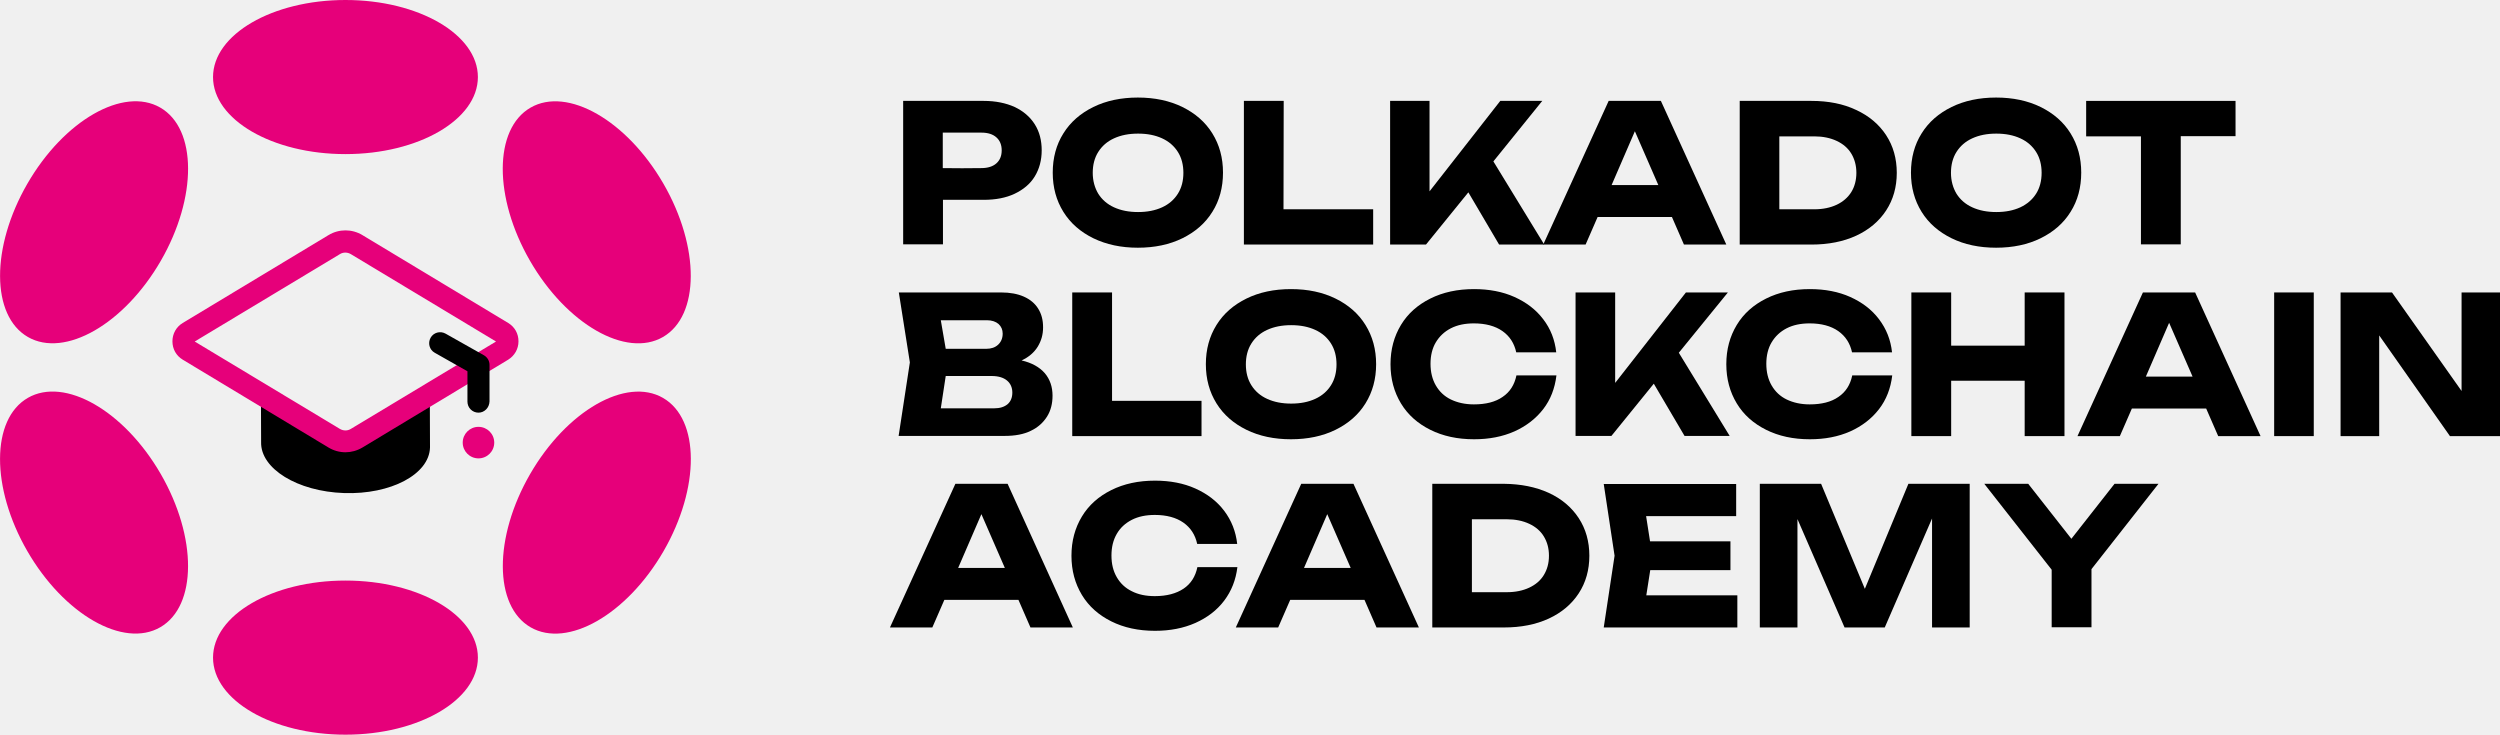
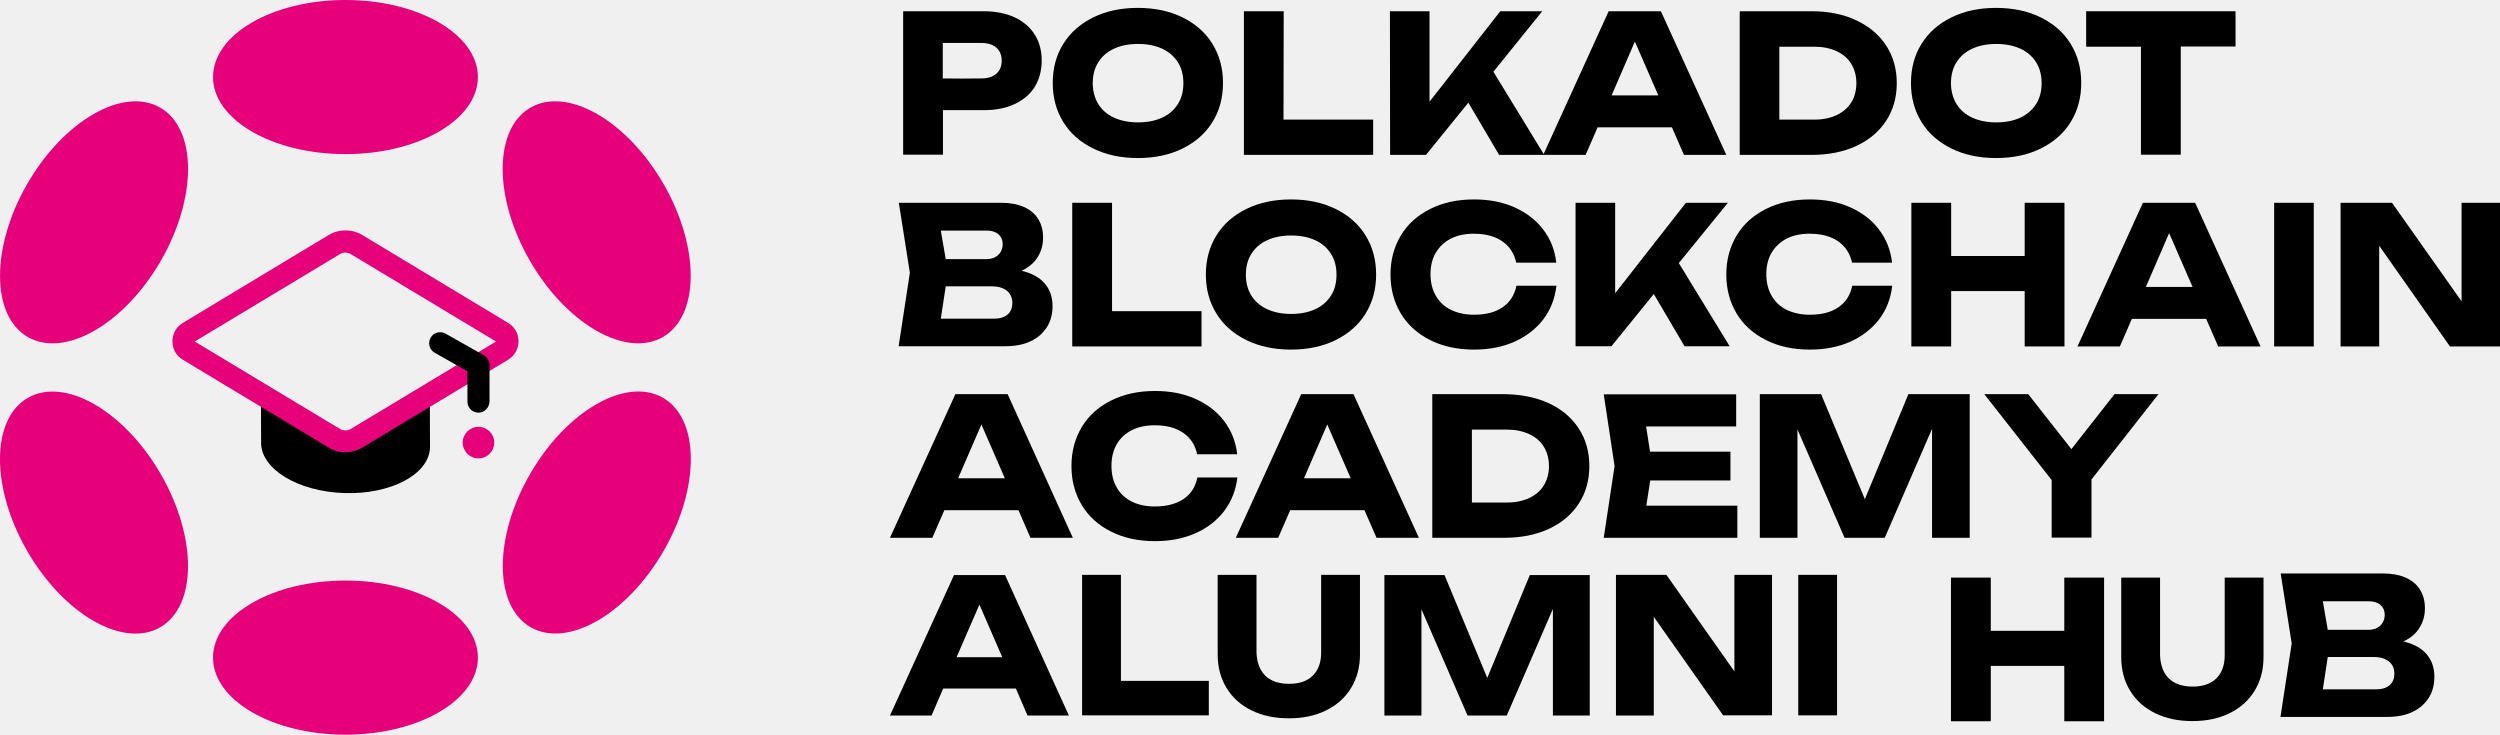
- <svg xmlns="http://www.w3.org/2000/svg" version="1.1" x="0px" y="0px" viewBox="0 0 1268.6 372.8" style="enable-background:new 0 0 1268.6 372.8;" xml:space="preserve">
+ <svg xmlns="http://www.w3.org/2000/svg" version="1.1" id="Layer_1" x="0px" y="0px" viewBox="0 0 1268.6 372.8" style="enable-background:new 0 0 1268.6 372.8;" xml:space="preserve">
  <style type="text/css">
	.st0{display:none;}
	.st1{display:inline;stroke:#FFFFFF;stroke-miterlimit:10;}
	.st2{fill:#E6007A;}
</style>
-   <g id="Layer_2" class="st0">
+   <g id="Layer_2_1_" class="st0">
    <rect x="-91" y="-124" class="st1" width="1425" height="561" />
  </g>
-   <g id="Layer_1">
+   <g id="Layer_1_1_">
    <g>
-       <path d="M514.9,54.3c4.4,2.1,7.8,5,10.2,8.8s3.5,8.2,3.5,13.2s-1.2,9.4-3.5,13.2s-5.8,6.7-10.2,8.8s-9.7,3.1-15.7,3.1h-20.7v22.6    h-20.2V51.2h40.9C505.2,51.2,510.5,52.3,514.9,54.3z M498,85.3c3.2,0,5.8-0.8,7.6-2.4s2.7-3.8,2.7-6.6s-0.9-5-2.7-6.6    s-4.3-2.4-7.6-2.4h-19.6v18C478.4,85.4,498,85.4,498,85.3z" />
-       <path d="M554.8,120.9c-6.5-3.2-11.6-7.6-15.2-13.4s-5.4-12.4-5.4-19.9s1.8-14.2,5.4-19.9c3.6-5.8,8.7-10.2,15.2-13.4    c6.5-3.2,14.1-4.8,22.6-4.8s16.1,1.6,22.6,4.8c6.5,3.2,11.6,7.6,15.2,13.4s5.4,12.4,5.4,19.9s-1.8,14.2-5.4,19.9    c-3.6,5.8-8.7,10.2-15.2,13.4s-14.1,4.8-22.6,4.8S561.4,124.1,554.8,120.9z M557.3,98.3c1.9,3,4.5,5.3,8,6.9    c3.5,1.6,7.5,2.4,12.2,2.4s8.7-0.8,12.2-2.4s6.1-3.9,8-6.9c1.9-3,2.8-6.6,2.8-10.6s-0.9-7.6-2.8-10.6s-4.5-5.3-8-6.9    c-3.5-1.6-7.5-2.4-12.2-2.4s-8.7,0.8-12.2,2.4s-6.1,3.9-8,6.9c-1.9,3-2.8,6.6-2.8,10.6S555.5,95.3,557.3,98.3z" />
-       <path d="M651.3,106.2h45.5v17.9h-65.6V51.2h20.2L651.3,106.2L651.3,106.2z" />
-       <path d="M705.3,51.2h20.1v45.9l35.9-45.9h21.3l-24.8,30.7l25.8,42.2h-22.9l-15.6-26.5l-21.5,26.5h-18.2V51.2z" />
-       <path d="M876,124.1h-21.5l-6.1-14h-37.7l-6.1,14h-21.5l33.2-72.9h26.5L876,124.1L876,124.1z M841.5,93.9l-11.9-27.3l-11.8,27.3    H841.5z" />
-       <path d="M941.9,55.8c6.5,3,11.6,7.3,15.2,12.8c3.6,5.5,5.4,11.9,5.4,19.1s-1.8,13.6-5.4,19.1c-3.6,5.5-8.7,9.8-15.2,12.8    c-6.5,3-14.1,4.5-22.7,4.5h-36.4V51.2h36.4C927.8,51.2,935.4,52.7,941.9,55.8z M920.7,106.2c4.3,0,8.1-0.8,11.3-2.3    c3.2-1.5,5.7-3.7,7.4-6.4s2.6-6.1,2.6-9.8s-0.9-7-2.6-9.8c-1.7-2.8-4.2-4.9-7.4-6.4c-3.2-1.5-7-2.3-11.3-2.3h-17.8v37H920.7z" />
-       <path d="M990.3,120.9c-6.5-3.2-11.6-7.6-15.2-13.4s-5.4-12.4-5.4-19.9s1.8-14.2,5.4-19.9c3.6-5.8,8.7-10.2,15.2-13.4    c6.5-3.2,14.1-4.8,22.6-4.8s16.1,1.6,22.6,4.8c6.5,3.2,11.6,7.6,15.2,13.4s5.4,12.4,5.4,19.9s-1.8,14.2-5.4,19.9    c-3.6,5.8-8.7,10.2-15.2,13.4s-14.1,4.8-22.6,4.8S996.8,124.1,990.3,120.9L990.3,120.9z M992.8,98.3c1.9,3,4.5,5.3,8,6.9    c3.5,1.6,7.5,2.4,12.2,2.4s8.7-0.8,12.2-2.4c3.4-1.6,6.1-3.9,8-6.9c1.9-3,2.8-6.6,2.8-10.6s-0.9-7.6-2.8-10.6s-4.5-5.3-8-6.9    c-3.5-1.6-7.5-2.4-12.2-2.4s-8.7,0.8-12.2,2.4s-6.1,3.9-8,6.9c-1.9,3-2.8,6.6-2.8,10.6S991,95.3,992.8,98.3L992.8,98.3z" />
-       <path d="M1134.4,51.2v17.9h-27.8v54.9h-20.2V69.2h-27.8V51.2L1134.4,51.2L1134.4,51.2z" />
-       <path d="M461.7,183.9l-5.6-35.5h51.9c4.5,0,8.3,0.7,11.5,2.1c3.2,1.4,5.7,3.5,7.3,6.1c1.7,2.7,2.5,5.8,2.5,9.5s-0.9,6.8-2.7,9.8    c-1.8,2.9-4.5,5.3-8.2,7c5.2,1.2,9.1,3.4,11.8,6.5c2.6,3.1,3.9,6.9,3.9,11.4c0,4-0.9,7.6-2.8,10.6s-4.6,5.5-8.2,7.2    c-3.6,1.8-8.1,2.6-13.3,2.6h-53.8L461.7,183.9L461.7,183.9z M504.5,207.2c2.9,0,5.1-0.7,6.8-2.1c1.6-1.4,2.4-3.4,2.4-5.9    s-0.9-4.6-2.7-6.1c-1.8-1.5-4.4-2.3-7.8-2.3h-23.3l-2.5,16.4H504.5z M479.9,177h20.6c2.5,0,4.5-0.7,6-2.1s2.3-3.3,2.3-5.6    c0-2-0.7-3.6-2.1-4.9c-1.4-1.2-3.4-1.9-5.9-1.9h-23.4L479.9,177L479.9,177z" />
-       <path d="M564.2,203.4h45.5v17.9h-65.6v-72.9h20.2V203.4L564.2,203.4z" />
-       <path d="M632.5,218.1c-6.5-3.2-11.6-7.6-15.2-13.4c-3.6-5.8-5.4-12.4-5.4-19.9s1.8-14.1,5.4-19.9s8.7-10.2,15.2-13.4    s14.1-4.8,22.6-4.8s16.1,1.6,22.6,4.8s11.6,7.6,15.2,13.4c3.6,5.8,5.4,12.4,5.4,19.9s-1.8,14.1-5.4,19.9s-8.7,10.2-15.2,13.4    s-14.1,4.8-22.6,4.8S639,221.3,632.5,218.1z M635,195.5c1.9,3,4.5,5.3,8,6.9s7.5,2.4,12.2,2.4s8.7-0.8,12.2-2.4s6.1-3.9,8-6.9    c1.9-3,2.8-6.6,2.8-10.6s-0.9-7.6-2.8-10.6s-4.5-5.3-8-6.9c-3.5-1.6-7.5-2.4-12.2-2.4s-8.7,0.8-12.2,2.4s-6.1,3.9-8,6.9    c-1.9,3-2.8,6.6-2.8,10.6S633.1,192.5,635,195.5z" />
-       <path d="M783.1,207.6c-3.7,4.8-8.6,8.6-14.6,11.3c-6.1,2.7-12.9,4-20.5,4c-8.4,0-15.8-1.6-22.2-4.8c-6.4-3.2-11.4-7.6-14.9-13.4    c-3.5-5.8-5.3-12.4-5.3-19.9s1.8-14.1,5.3-19.9s8.5-10.2,14.9-13.4c6.4-3.2,13.8-4.8,22.2-4.8c7.6,0,14.5,1.3,20.5,4    c6,2.7,10.9,6.4,14.6,11.3c3.7,4.8,5.9,10.4,6.6,16.8h-20.3c-1-4.6-3.3-8.2-7-10.8c-3.7-2.6-8.6-3.9-14.5-3.9    c-4.5,0-8.4,0.8-11.7,2.5s-5.8,4.1-7.6,7.1s-2.7,6.7-2.7,10.9s0.9,7.9,2.7,11c1.8,3.1,4.3,5.5,7.6,7.1s7.2,2.5,11.7,2.5    c6,0,10.9-1.2,14.6-3.8c3.7-2.5,6-6.1,7-10.9h20.3C789,197.1,786.8,202.8,783.1,207.6L783.1,207.6z" />
-       <path d="M799.5,148.4h20.1v45.9l35.9-45.9h21.3L851.9,179l25.8,42.2h-22.9l-15.6-26.5l-21.5,26.5h-18.2V148.4z" />
-       <path d="M953.5,207.6c-3.7,4.8-8.6,8.6-14.6,11.3c-6.1,2.7-12.9,4-20.5,4c-8.4,0-15.8-1.6-22.2-4.8c-6.4-3.2-11.4-7.6-14.9-13.4    c-3.5-5.8-5.3-12.4-5.3-19.9s1.8-14.1,5.3-19.9s8.5-10.2,14.9-13.4c6.4-3.2,13.8-4.8,22.2-4.8c7.6,0,14.5,1.3,20.5,4    c6,2.7,10.9,6.4,14.6,11.3s5.9,10.4,6.6,16.8h-20.3c-1-4.6-3.3-8.2-7-10.8c-3.7-2.6-8.6-3.9-14.5-3.9c-4.5,0-8.4,0.8-11.7,2.5    s-5.8,4.1-7.6,7.1s-2.7,6.7-2.7,10.9s0.9,7.9,2.7,11c1.8,3.1,4.3,5.5,7.6,7.1s7.2,2.5,11.7,2.5c6,0,10.9-1.2,14.6-3.8    c3.7-2.5,6-6.1,7-10.9h20.3C959.4,197.1,957.2,202.8,953.5,207.6L953.5,207.6z" />
-       <path d="M990.1,148.4v27h37.3v-27h20.2v72.9h-20.2v-28.1h-37.3v28.1h-20.2v-72.9H990.1L990.1,148.4z" />
-       <path d="M1147.1,221.3h-21.5l-6.1-14h-37.7l-6.1,14h-21.5l33.2-72.9h26.5L1147.1,221.3L1147.1,221.3z M1112.6,191.1l-11.9-27.3    l-11.8,27.3H1112.6z" />
-       <path d="M1174.1,148.4v72.9H1154v-72.9H1174.1z" />
-       <path d="M1187.7,148.4h26.1l35.3,50v-50h19.5v72.9h-25.4l-35.9-51.1v51.1h-19.6L1187.7,148.4L1187.7,148.4z" />
-       <path d="M544.4,318.4h-21.5l-6.1-14h-37.6l-6.1,14h-21.5l33.2-72.9h26.5L544.4,318.4L544.4,318.4z M509.9,288.2L498,260.9    l-11.8,27.3H509.9L509.9,288.2z" />
-       <path d="M621.2,304.8c-3.7,4.9-8.6,8.6-14.6,11.3c-6.1,2.7-12.9,4-20.5,4c-8.4,0-15.8-1.6-22.2-4.8c-6.4-3.2-11.4-7.6-14.9-13.4    s-5.3-12.4-5.3-19.9s1.8-14.1,5.3-19.9c3.5-5.8,8.5-10.2,14.9-13.4c6.4-3.2,13.8-4.8,22.2-4.8c7.6,0,14.5,1.3,20.5,4    c6,2.7,10.9,6.4,14.6,11.3c3.7,4.9,5.9,10.5,6.6,16.8h-20.3c-1-4.6-3.3-8.2-7-10.8c-3.7-2.6-8.6-3.9-14.5-3.9    c-4.5,0-8.4,0.8-11.7,2.5c-3.3,1.7-5.8,4-7.6,7.1c-1.8,3.1-2.7,6.7-2.7,11s0.9,7.9,2.7,11c1.8,3.1,4.3,5.5,7.6,7.1    c3.3,1.7,7.2,2.5,11.7,2.5c6,0,10.9-1.3,14.6-3.8c3.7-2.5,6-6.1,7-10.9h20.3C627.1,294.3,624.9,299.9,621.2,304.8L621.2,304.8z" />
-       <path d="M720,318.4h-21.5l-6.1-14h-37.7l-6.1,14h-21.5l33.2-72.9h26.5L720,318.4L720,318.4z M685.4,288.2l-11.9-27.3l-11.8,27.3    H685.4z" />
-       <path d="M785.9,250.1c6.5,3,11.6,7.3,15.2,12.8c3.6,5.5,5.4,11.9,5.4,19.1s-1.8,13.6-5.4,19.1c-3.6,5.5-8.7,9.8-15.2,12.8    c-6.5,3-14.1,4.5-22.7,4.5h-36.4v-72.9h36.4C771.8,245.6,779.3,247.1,785.9,250.1L785.9,250.1z M764.7,300.5    c4.3,0,8.1-0.8,11.3-2.3c3.2-1.5,5.7-3.6,7.4-6.4s2.6-6,2.6-9.8s-0.9-7-2.6-9.8c-1.7-2.8-4.2-4.9-7.4-6.4c-3.2-1.5-7-2.3-11.3-2.3    h-17.8v37L764.7,300.5L764.7,300.5z" />
-       <path d="M878.2,289.3h-40.8l-2,12.8h46.2v16.3h-67.8l5.5-36.4l-5.5-36.4H881v16.3h-45.7l2,12.8h40.8V289.3z" />
-       <path d="M999.5,318.4h-19.1v-55.3l-24,55.3h-20.4l-23.9-55v55H893v-72.9h31.1l22.2,53.3l22.1-53.3h31.1L999.5,318.4L999.5,318.4z" />
-       <path d="M1041.1,289.1l-34.2-43.6h22.3l21.9,27.9l21.9-27.9h22.3l-34,43.3v29.5h-20.2V289.1L1041.1,289.1z" />
+       <path d="M514.9,8.8c4.4,2.1,7.8,5,10.2,8.8c2.4,3.8,3.5,8.2,3.5,13.2s-1.2,9.4-3.5,13.2s-5.8,6.7-10.2,8.8s-9.7,3.1-15.7,3.1    h-20.7v22.6h-20.2V5.7h40.9C505.2,5.7,510.5,6.8,514.9,8.8z M498,39.8c3.2,0,5.8-0.8,7.6-2.4s2.7-3.8,2.7-6.6s-0.9-5-2.7-6.6    s-4.3-2.4-7.6-2.4h-19.6v18C478.4,39.9,498,39.9,498,39.8z" />
+       <path d="M554.8,75.4c-6.5-3.2-11.6-7.6-15.2-13.4s-5.4-12.4-5.4-19.9s1.8-14.2,5.4-19.9c3.6-5.8,8.7-10.2,15.2-13.4    S568.9,4,577.4,4s16.1,1.6,22.6,4.8s11.6,7.6,15.2,13.4s5.4,12.4,5.4,19.9s-1.8,14.2-5.4,19.9c-3.6,5.8-8.7,10.2-15.2,13.4    s-14.1,4.8-22.6,4.8S561.4,78.6,554.8,75.4z M557.3,52.8c1.9,3,4.5,5.3,8,6.9s7.5,2.4,12.2,2.4s8.7-0.8,12.2-2.4s6.1-3.9,8-6.9    s2.8-6.6,2.8-10.6s-0.9-7.6-2.8-10.6s-4.5-5.3-8-6.9s-7.5-2.4-12.2-2.4s-8.7,0.8-12.2,2.4s-6.1,3.9-8,6.9s-2.8,6.6-2.8,10.6    S555.5,49.8,557.3,52.8z" />
+       <path d="M651.3,60.7h45.5v17.9h-65.6V5.7h20.2L651.3,60.7L651.3,60.7z" />
+       <path d="M705.3,5.7h20.1v45.9l35.9-45.9h21.3l-24.8,30.7l25.8,42.2h-22.9l-15.6-26.5l-21.5,26.5h-18.2L705.3,5.7L705.3,5.7z" />
+       <path d="M876,78.6h-21.5l-6.1-14h-37.7l-6.1,14h-21.5l33.2-72.9h26.5L876,78.6L876,78.6z M841.5,48.4l-11.9-27.3l-11.8,27.3    C817.8,48.4,841.5,48.4,841.5,48.4z" />
+       <path d="M941.9,10.3c6.5,3,11.6,7.3,15.2,12.8c3.6,5.5,5.4,11.9,5.4,19.1s-1.8,13.6-5.4,19.1c-3.6,5.5-8.7,9.8-15.2,12.8    s-14.1,4.5-22.7,4.5h-36.4V5.7h36.4C927.8,5.7,935.4,7.2,941.9,10.3z M920.7,60.7c4.3,0,8.1-0.8,11.3-2.3s5.7-3.7,7.4-6.4    s2.6-6.1,2.6-9.8s-0.9-7-2.6-9.8c-1.7-2.8-4.2-4.9-7.4-6.4s-7-2.3-11.3-2.3h-17.8v37L920.7,60.7L920.7,60.7z" />
+       <path d="M990.3,75.4c-6.5-3.2-11.6-7.6-15.2-13.4s-5.4-12.4-5.4-19.9s1.8-14.2,5.4-19.9c3.6-5.8,8.7-10.2,15.2-13.4    s14.1-4.8,22.6-4.8s16.1,1.6,22.6,4.8s11.6,7.6,15.2,13.4s5.4,12.4,5.4,19.9s-1.8,14.2-5.4,19.9c-3.6,5.8-8.7,10.2-15.2,13.4    s-14.1,4.8-22.6,4.8S996.8,78.6,990.3,75.4L990.3,75.4z M992.8,52.8c1.9,3,4.5,5.3,8,6.9s7.5,2.4,12.2,2.4s8.7-0.8,12.2-2.4    c3.4-1.6,6.1-3.9,8-6.9s2.8-6.6,2.8-10.6s-0.9-7.6-2.8-10.6s-4.5-5.3-8-6.9s-7.5-2.4-12.2-2.4s-8.7,0.8-12.2,2.4s-6.1,3.9-8,6.9    s-2.8,6.6-2.8,10.6S991,49.8,992.8,52.8L992.8,52.8z" />
+       <path d="M1134.4,5.7v17.9h-27.8v54.9h-20.2V23.7h-27.8v-18H1134.4L1134.4,5.7z" />
+       <path d="M461.7,138.4l-5.6-35.5H508c4.5,0,8.3,0.7,11.5,2.1c3.2,1.4,5.7,3.5,7.3,6.1c1.7,2.7,2.5,5.8,2.5,9.5s-0.9,6.8-2.7,9.8    c-1.8,2.9-4.5,5.3-8.2,7c5.2,1.2,9.1,3.4,11.8,6.5c2.6,3.1,3.9,6.9,3.9,11.4c0,4-0.9,7.6-2.8,10.6s-4.6,5.5-8.2,7.2    c-3.6,1.8-8.1,2.6-13.3,2.6H456L461.7,138.4L461.7,138.4z M504.5,161.7c2.9,0,5.1-0.7,6.8-2.1c1.6-1.4,2.4-3.4,2.4-5.9    s-0.9-4.6-2.7-6.1s-4.4-2.3-7.8-2.3h-23.3l-2.5,16.4L504.5,161.7L504.5,161.7z M479.9,131.5h20.6c2.5,0,4.5-0.7,6-2.1    c1.5-1.4,2.3-3.3,2.3-5.6c0-2-0.7-3.6-2.1-4.9c-1.4-1.2-3.4-1.9-5.9-1.9h-23.4L479.9,131.5L479.9,131.5z" />
+       <path d="M564.2,157.9h45.5v17.9h-65.6v-72.9h20.2v55H564.2z" />
+       <path d="M632.5,172.6c-6.5-3.2-11.6-7.6-15.2-13.4c-3.6-5.8-5.4-12.4-5.4-19.9s1.8-14.1,5.4-19.9s8.7-10.2,15.2-13.4    s14.1-4.8,22.6-4.8s16.1,1.6,22.6,4.8s11.6,7.6,15.2,13.4c3.6,5.8,5.4,12.4,5.4,19.9s-1.8,14.1-5.4,19.9s-8.7,10.2-15.2,13.4    s-14.1,4.8-22.6,4.8S639,175.8,632.5,172.6z M635,150c1.9,3,4.5,5.3,8,6.9s7.5,2.4,12.2,2.4s8.7-0.8,12.2-2.4s6.1-3.9,8-6.9    s2.8-6.6,2.8-10.6s-0.9-7.6-2.8-10.6c-1.9-3-4.5-5.3-8-6.9c-3.5-1.6-7.5-2.4-12.2-2.4s-8.7,0.8-12.2,2.4s-6.1,3.9-8,6.9    c-1.9,3-2.8,6.6-2.8,10.6S633.1,147,635,150z" />
+       <path d="M783.1,162.1c-3.7,4.8-8.6,8.6-14.6,11.3c-6.1,2.7-12.9,4-20.5,4c-8.4,0-15.8-1.6-22.2-4.8s-11.4-7.6-14.9-13.4    c-3.5-5.8-5.3-12.4-5.3-19.9s1.8-14.1,5.3-19.9s8.5-10.2,14.9-13.4s13.8-4.8,22.2-4.8c7.6,0,14.5,1.3,20.5,4s10.9,6.4,14.6,11.3    c3.7,4.8,5.9,10.4,6.6,16.8h-20.3c-1-4.6-3.3-8.2-7-10.8s-8.6-3.9-14.5-3.9c-4.5,0-8.4,0.8-11.7,2.5s-5.8,4.1-7.6,7.1    c-1.8,3-2.7,6.7-2.7,10.9s0.9,7.9,2.7,11s4.3,5.5,7.6,7.1s7.2,2.5,11.7,2.5c6,0,10.9-1.2,14.6-3.8c3.7-2.5,6-6.1,7-10.9h20.3    C789,151.6,786.8,157.3,783.1,162.1L783.1,162.1z" />
+       <path d="M799.5,102.9h20.1v45.9l35.9-45.9h21.3l-24.9,30.6l25.8,42.2h-22.9l-15.6-26.5l-21.5,26.5h-18.2V102.9z" />
+       <path d="M953.5,162.1c-3.7,4.8-8.6,8.6-14.6,11.3c-6.1,2.7-12.9,4-20.5,4c-8.4,0-15.8-1.6-22.2-4.8s-11.4-7.6-14.9-13.4    c-3.5-5.8-5.3-12.4-5.3-19.9s1.8-14.1,5.3-19.9s8.5-10.2,14.9-13.4s13.8-4.8,22.2-4.8c7.6,0,14.5,1.3,20.5,4s10.9,6.4,14.6,11.3    s5.9,10.4,6.6,16.8h-20.3c-1-4.6-3.3-8.2-7-10.8s-8.6-3.9-14.5-3.9c-4.5,0-8.4,0.8-11.7,2.5s-5.8,4.1-7.6,7.1    c-1.8,3-2.7,6.7-2.7,10.9s0.9,7.9,2.7,11s4.3,5.5,7.6,7.1s7.2,2.5,11.7,2.5c6,0,10.9-1.2,14.6-3.8c3.7-2.5,6-6.1,7-10.9h20.3    C959.4,151.6,957.2,157.3,953.5,162.1L953.5,162.1z" />
+       <path d="M990.1,102.9v27h37.3v-27h20.2v72.9h-20.2v-28.1h-37.3v28.1h-20.2v-72.9H990.1L990.1,102.9z" />
+       <path d="M1147.1,175.8h-21.5l-6.1-14h-37.7l-6.1,14h-21.5l33.2-72.9h26.5L1147.1,175.8L1147.1,175.8z M1112.6,145.6l-11.9-27.3    l-11.8,27.3H1112.6z" />
+       <path d="M1174.1,102.9v72.9H1154v-72.9H1174.1z" />
+       <path d="M1187.7,102.9h26.1l35.3,50v-50h19.5v72.9h-25.4l-35.9-51.1v51.1h-19.6V102.9L1187.7,102.9z" />
+       <path d="M544.4,272.9h-21.5l-6.1-14h-37.6l-6.1,14h-21.5l33.2-72.9h26.5L544.4,272.9L544.4,272.9z M509.9,242.7L498,215.4    l-11.8,27.3L509.9,242.7L509.9,242.7z" />
+       <path d="M621.2,259.3c-3.7,4.9-8.6,8.6-14.6,11.3c-6.1,2.7-12.9,4-20.5,4c-8.4,0-15.8-1.6-22.2-4.8c-6.4-3.2-11.4-7.6-14.9-13.4    s-5.3-12.4-5.3-19.9s1.8-14.1,5.3-19.9s8.5-10.2,14.9-13.4s13.8-4.8,22.2-4.8c7.6,0,14.5,1.3,20.5,4s10.9,6.4,14.6,11.3    c3.7,4.9,5.9,10.5,6.6,16.8h-20.3c-1-4.6-3.3-8.2-7-10.8c-3.7-2.6-8.6-3.9-14.5-3.9c-4.5,0-8.4,0.8-11.7,2.5s-5.8,4-7.6,7.1    s-2.7,6.7-2.7,11s0.9,7.9,2.7,11s4.3,5.5,7.6,7.1c3.3,1.7,7.2,2.5,11.7,2.5c6,0,10.9-1.3,14.6-3.8c3.7-2.5,6-6.1,7-10.9h20.3    C627.1,248.8,624.9,254.4,621.2,259.3L621.2,259.3z" />
+       <path d="M720,272.9h-21.5l-6.1-14h-37.7l-6.1,14h-21.5l33.2-72.9h26.5L720,272.9L720,272.9z M685.4,242.7l-11.9-27.3l-11.8,27.3    H685.4z" />
+       <path d="M785.9,204.6c6.5,3,11.6,7.3,15.2,12.8c3.6,5.5,5.4,11.9,5.4,19.1s-1.8,13.6-5.4,19.1c-3.6,5.5-8.7,9.8-15.2,12.8    s-14.1,4.5-22.7,4.5h-36.4V200h36.4C771.8,200.1,779.3,201.6,785.9,204.6L785.9,204.6z M764.7,255c4.3,0,8.1-0.8,11.3-2.3    s5.7-3.6,7.4-6.4s2.6-6,2.6-9.8s-0.9-7-2.6-9.8c-1.7-2.8-4.2-4.9-7.4-6.4s-7-2.3-11.3-2.3h-17.8v37L764.7,255L764.7,255z" />
+       <path d="M878.2,243.8h-40.8l-2,12.8h46.2v16.3h-67.8l5.5-36.4l-5.5-36.4H881v16.3h-45.7l2,12.8h40.8v14.6H878.2z" />
+       <path d="M999.5,272.9h-19.1v-55.3l-24,55.3H936l-23.9-55v55H893V200h31.1l22.2,53.3l22.1-53.3h31.1L999.5,272.9L999.5,272.9z" />
+       <path d="M1041.1,243.6l-34.2-43.6h22.3l21.9,27.9L1073,200h22.3l-34,43.3v29.5h-20.2L1041.1,243.6L1041.1,243.6z" />
+       <g>
+         <path d="M542.4,363.1h-21l-5.9-13.7h-36.9l-5.9,13.7h-21.1l32.5-71.3H510L542.4,363.1z M508.6,333.5L497,306.8l-11.6,26.7H508.6z     " />
+         <path d="M568.9,345.5h44.5v17.5h-64.3v-71.3h19.7V345.5z" />
+         <path d="M642,342.8c2.8,2.8,6.9,4.2,12.1,4.2c5.3,0,9.3-1.4,12.1-4.2c2.8-2.8,4.2-6.7,4.2-11.6v-39.5h19.7v40.4     c0,6.4-1.5,12.1-4.5,17c-3,4.9-7.2,8.7-12.7,11.4c-5.5,2.7-11.7,4-18.9,4c-7.1,0-13.4-1.3-18.9-4c-5.5-2.7-9.7-6.5-12.7-11.4     c-3-4.9-4.5-10.6-4.5-17v-40.4h19.7v39.5C637.8,336.1,639.2,340,642,342.8z" />
+         <path d="M806.8,363.1H788v-54.1l-23.4,54.1h-19.9l-23.4-53.9v53.9h-18.8v-71.3H733l21.7,52.2l21.6-52.2h30.4V363.1z" />
+         <path d="M820.1,291.7h25.5l34.5,49v-49h19.1v71.3h-24.8L839.2,313v50.1h-19.2V291.7z" />
+         <path d="M932.2,291.7v71.3h-19.7v-71.3H932.2z" />
+       </g>
+       <path d="M1010.2,293.1v27h37.3v-27h20.2V366h-20.2v-28.1h-37.3V366H990v-72.9H1010.2L1010.2,293.1z" />
+       <path d="M1100.5,344.2c2.8,2.8,6.9,4.2,12.1,4.2c5.3,0,9.3-1.4,12.1-4.2c2.8-2.8,4.2-6.7,4.2-11.6v-39.5h19.7v40.4    c0,6.4-1.5,12.1-4.5,17c-3,4.9-7.2,8.7-12.7,11.4c-5.5,2.7-11.7,4-18.9,4c-7.1,0-13.4-1.3-18.9-4c-5.5-2.7-9.7-6.5-12.7-11.4    c-3-4.9-4.5-10.6-4.5-17v-40.4h19.7v39.5C1096.3,337.5,1097.7,341.4,1100.5,344.2z" />
+       <path d="M1162.9,326.5l-5.6-35.5h51.9c4.5,0,8.3,0.7,11.5,2.1s5.7,3.5,7.3,6.1c1.7,2.7,2.5,5.8,2.5,9.5c0,3.7-0.9,6.8-2.7,9.8    c-1.8,2.9-4.5,5.3-8.2,7c5.2,1.2,9.1,3.4,11.8,6.5c2.6,3.1,3.9,6.9,3.9,11.4c0,4-0.9,7.6-2.8,10.6c-1.9,3-4.6,5.5-8.2,7.2    c-3.6,1.8-8.1,2.6-13.3,2.6h-53.8L1162.9,326.5L1162.9,326.5z M1205.8,349.8c2.9,0,5.1-0.7,6.8-2.1c1.6-1.4,2.4-3.4,2.4-5.9    s-0.9-4.6-2.7-6.1s-4.4-2.3-7.8-2.3h-23.3l-2.5,16.4L1205.8,349.8L1205.8,349.8z M1181.2,319.6h20.6c2.5,0,4.5-0.7,6-2.1    c1.5-1.4,2.3-3.3,2.3-5.6c0-2-0.7-3.6-2.1-4.9c-1.4-1.2-3.4-1.9-5.9-1.9h-23.4L1181.2,319.6L1181.2,319.6z" />
    </g>
    <g>
      <g>
        <path d="M218.2,226.6v0.5c-0.4,13.6-19.9,23.9-43.6,23.1s-42.5-12.4-42.1-25.9l-0.1-25.6l43.8,25.3l41.9-25.3L218.2,226.6     L218.2,226.6z" />
        <path class="st2" d="M175.3,229.5c-3,0-5.9-0.8-8.6-2.4l0,0l-74-44.6c-3.3-2-5.2-5.4-5.2-9.3c0-3.8,1.9-7.3,5.2-9.3l74-44.6     c5.3-3.2,11.9-3.2,17.2,0l74,44.6c3.3,2,5.2,5.4,5.2,9.3s-2,7.3-5.2,9.3l-74,44.6C181.2,228.7,178.2,229.5,175.3,229.5z      M172.4,217.6c1.8,1.1,4,1.1,5.7,0l73.6-44.3L178.1,129c-1.8-1.1-4-1.1-5.7,0l-73.6,44.3L172.4,217.6z" />
        <path d="M242.8,209.4c-3.1,0-5.6-2.5-5.6-5.6v-15.4l-16.6-9.4c-2.7-1.5-3.6-4.9-2.1-7.6c1.5-2.7,4.9-3.6,7.6-2.1l19.5,11     c1.7,1,2.8,2.8,2.8,4.8v18.6C248.3,206.9,245.8,209.4,242.8,209.4L242.8,209.4z" />
        <circle class="st2" cx="242.8" cy="224.6" r="8" />
      </g>
      <g>
        <ellipse class="st2" cx="175.3" cy="39.1" rx="67.2" ry="39.1" />
        <ellipse class="st2" cx="175.3" cy="333.7" rx="67.2" ry="39.1" />
-         <ellipse transform="matrix(0.5 -0.866 0.866 0.5 -73.7993 97.7023)" class="st2" cx="47.7" cy="112.8" rx="67.2" ry="39.1" />
-         <ellipse transform="matrix(0.5 -0.866 0.866 0.5 -73.7918 392.2973)" class="st2" cx="302.8" cy="260.1" rx="67.2" ry="39.1" />
-         <ellipse transform="matrix(0.866 -0.5 0.5 0.866 -123.6365 58.6996)" class="st2" cx="47.7" cy="260.1" rx="39.1" ry="67.2" />
-         <ellipse transform="matrix(0.866 -0.5 0.5 0.866 -15.8054 166.5296)" class="st2" cx="302.8" cy="112.8" rx="39.1" ry="67.2" />
+         <ellipse transform="matrix(0.5 -0.866 0.866 0.5 -73.8146 97.7357)" class="st2" cx="47.7" cy="112.8" rx="67.2" ry="39.1" />
+         <ellipse transform="matrix(0.5 -0.866 0.866 0.5 -73.847 392.3364)" class="st2" cx="302.9" cy="260.1" rx="67.2" ry="39.1" />
+         <ellipse transform="matrix(0.866 -0.5 0.5 0.866 -123.6572 58.7093)" class="st2" cx="47.7" cy="260.1" rx="39.1" ry="67.2" />
+         <ellipse transform="matrix(0.866 -0.5 0.5 0.866 -15.8364 166.528)" class="st2" cx="302.8" cy="112.8" rx="39.1" ry="67.2" />
      </g>
    </g>
  </g>
</svg>
